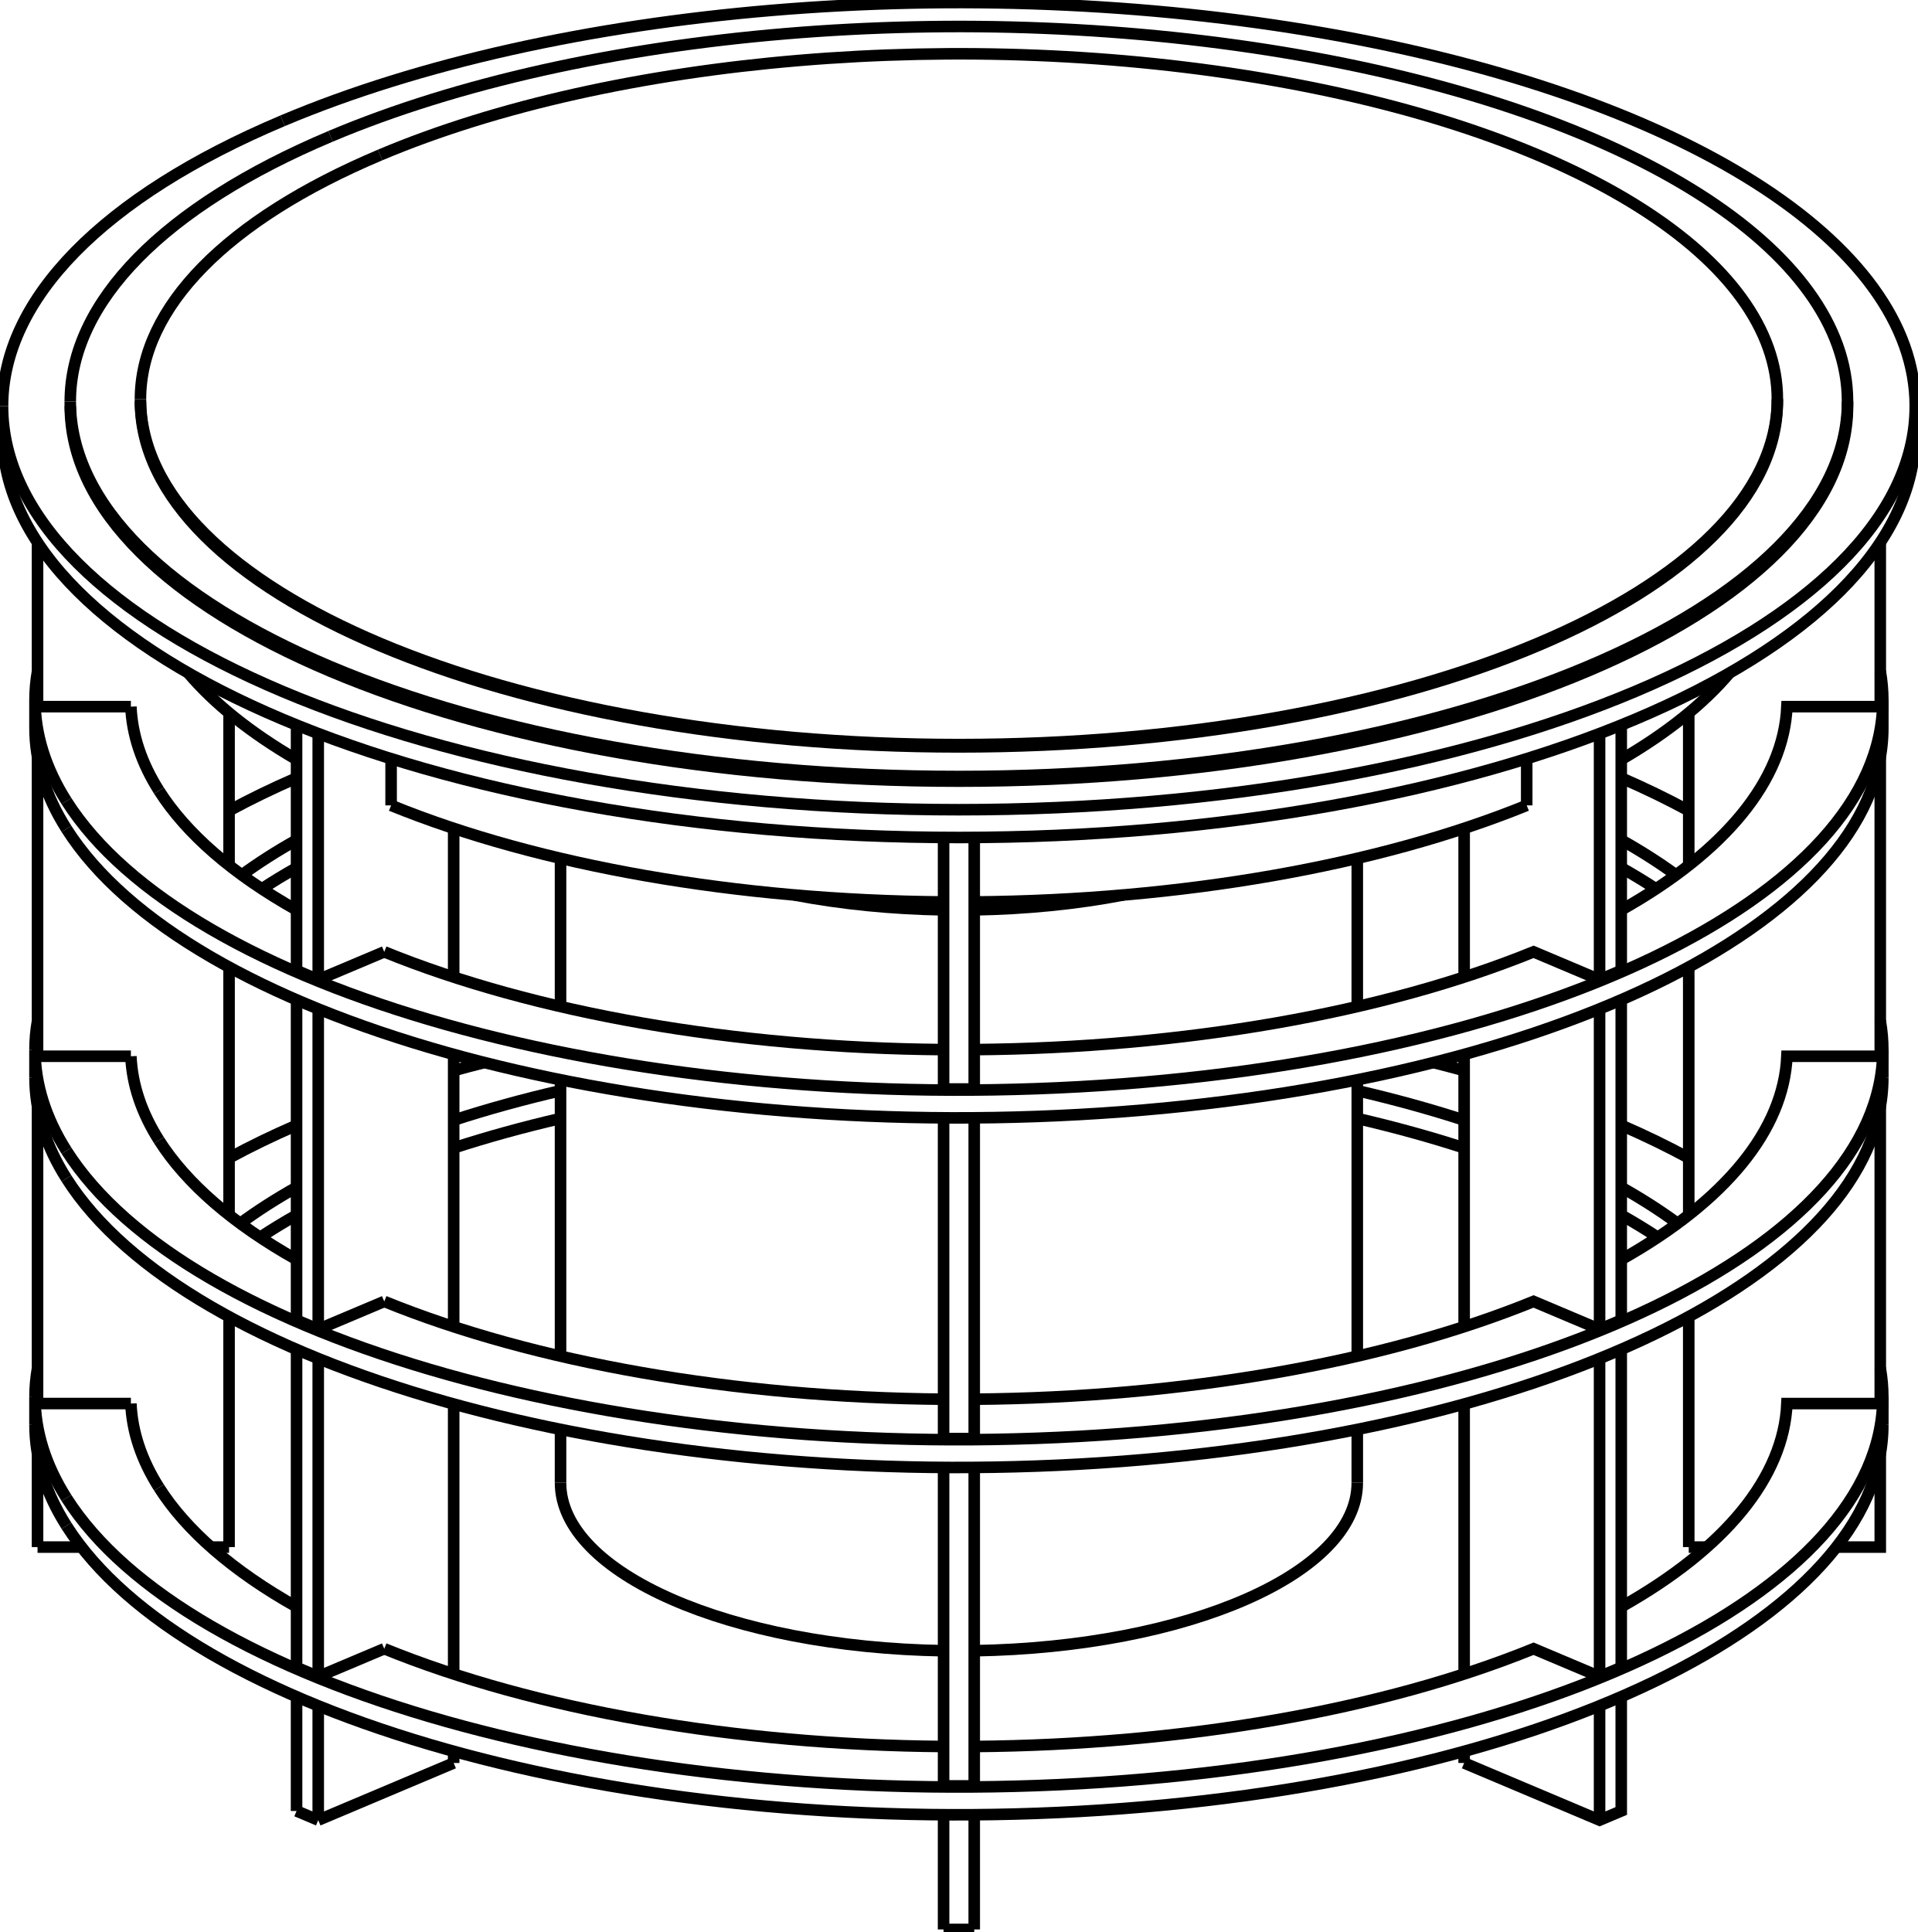
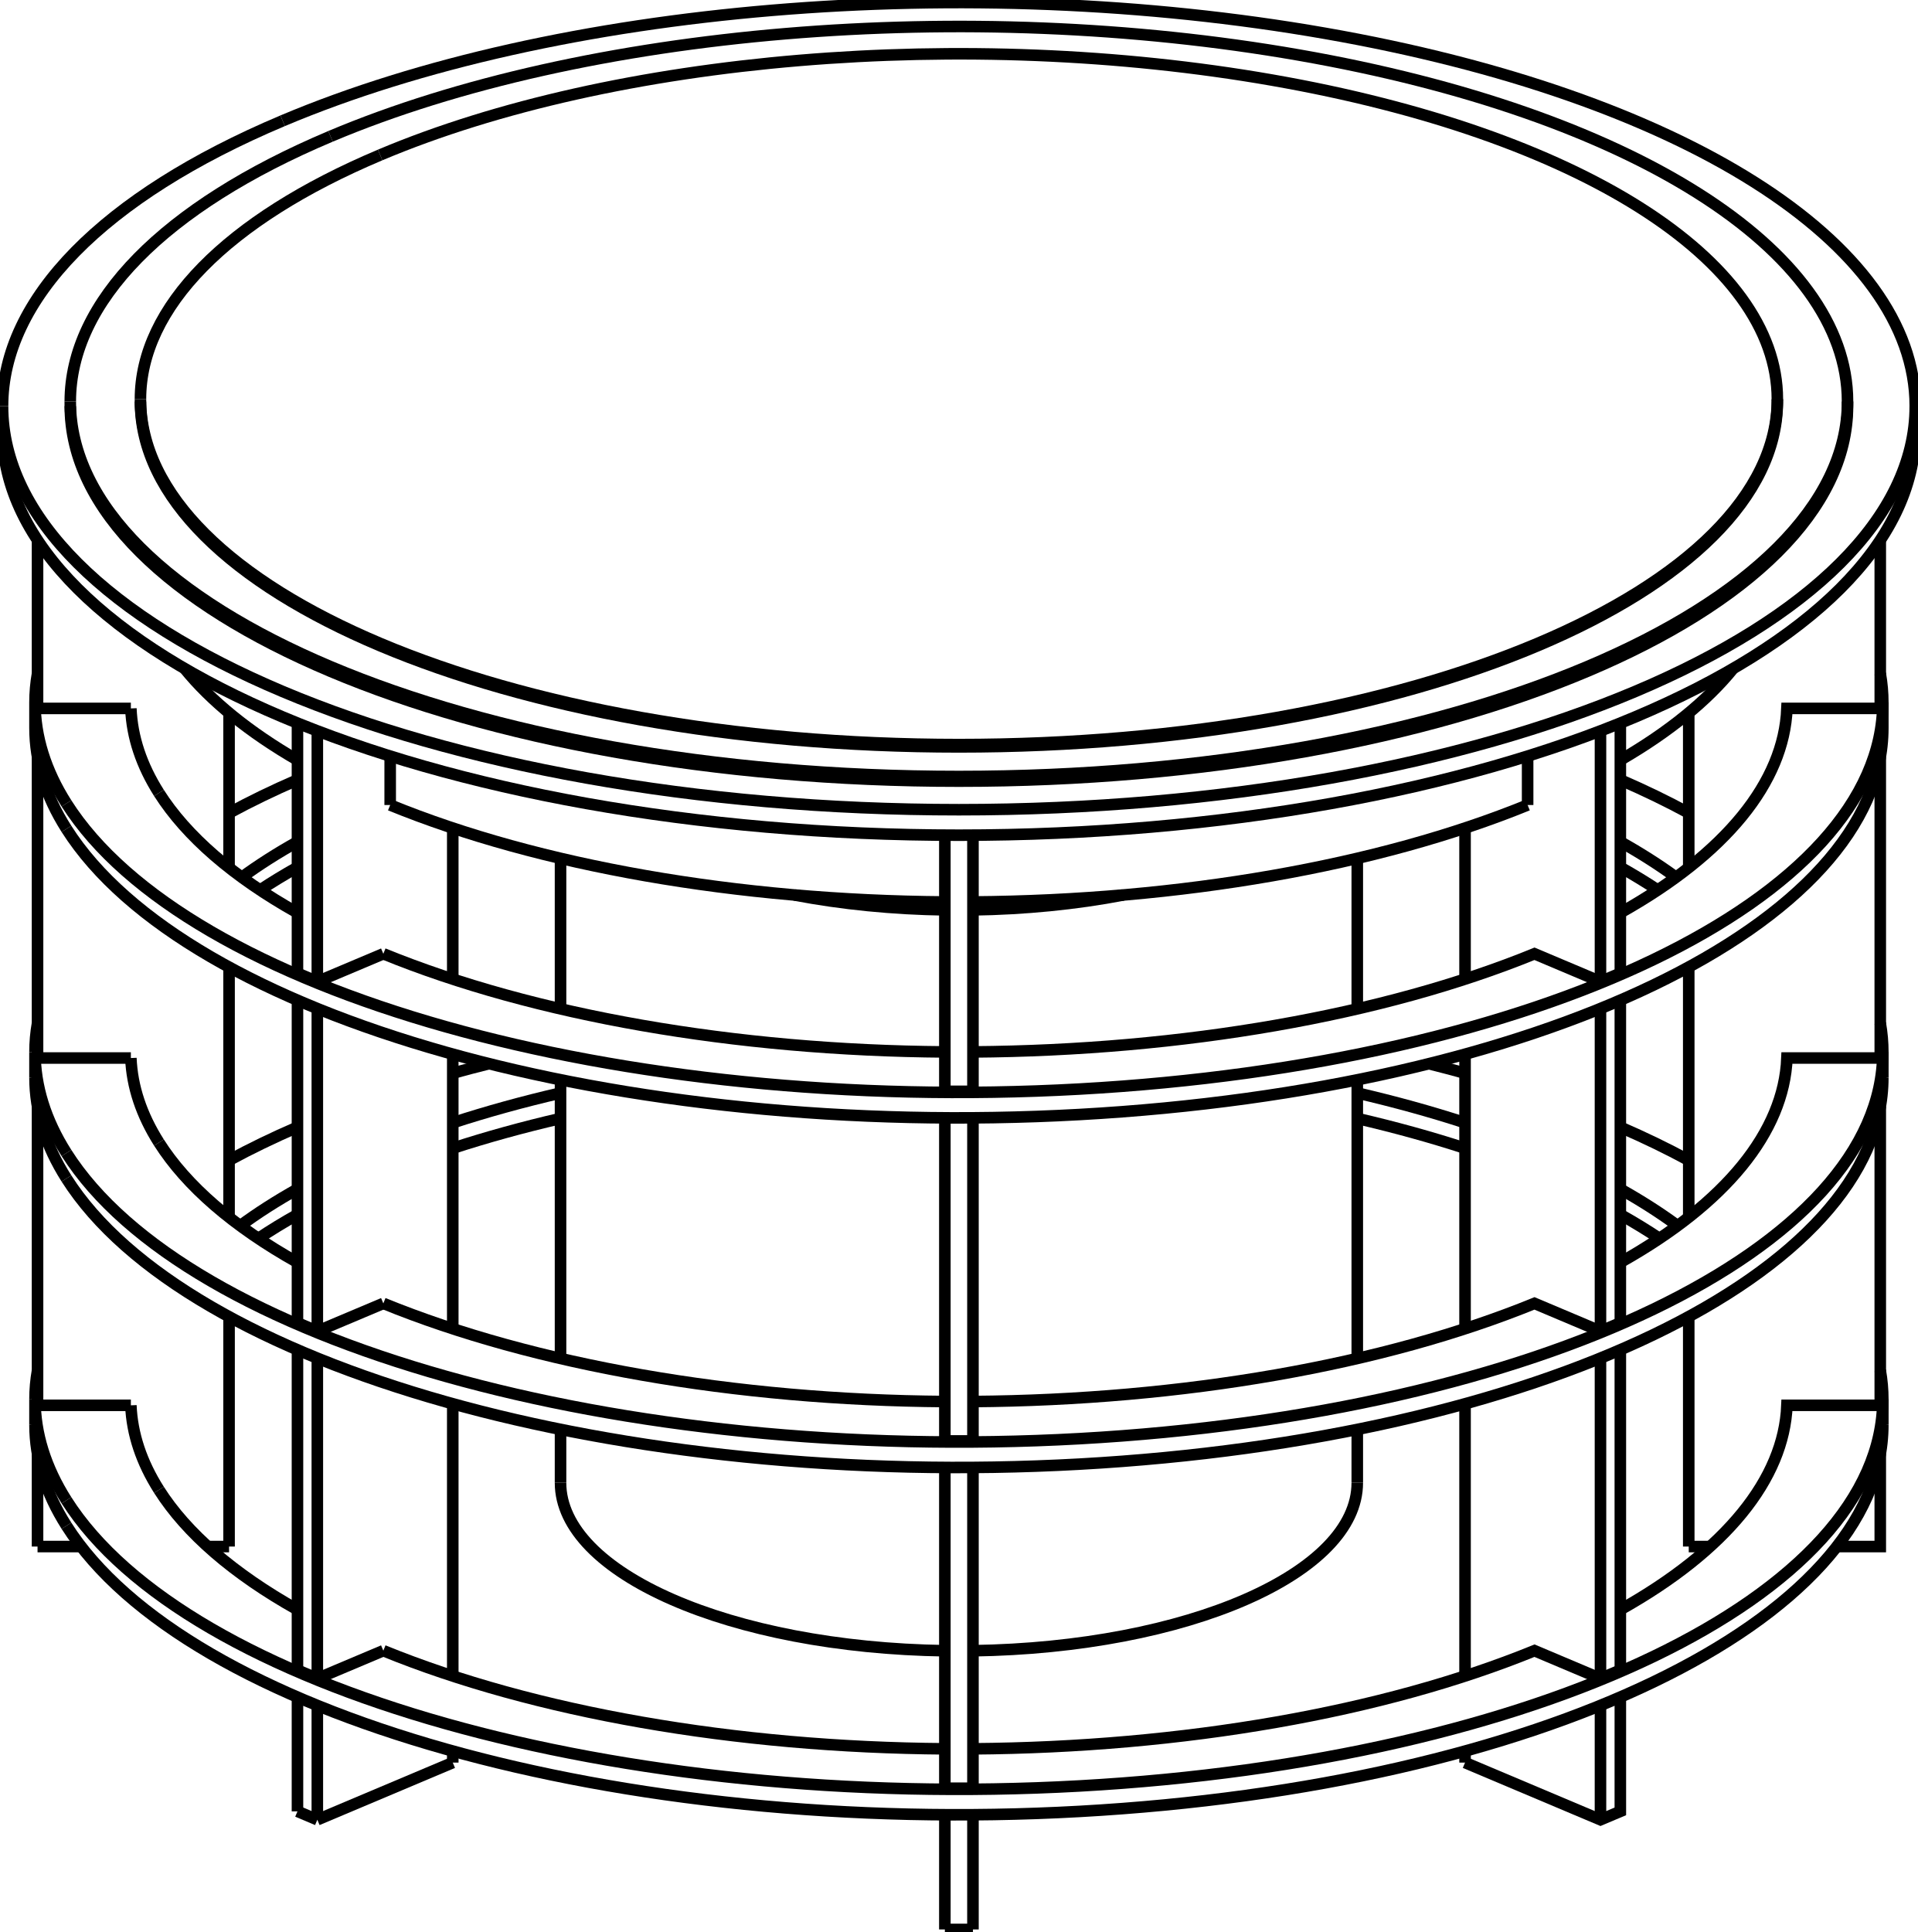
<svg xmlns="http://www.w3.org/2000/svg" version="1.1" viewBox="-375.5 -379.791 751 756.521" fill="none" stroke="black" stroke-width="0.6%" vector-effect="non-scaling-stroke">
-   <path d="M 64.39 -29.34 A 156 65.83 360 0 1 6 -23.519" />
-   <path d="M -6 -23.519 A 156 65.83 360 0 1 -64.39 -29.34" />
-   <path d="M -301.804 -116.311 A 320.5 135.246 180 0 0 -259.367 -82.377" />
-   <path d="M -222.345 -64.421 A 320.5 135.246 180 0 0 -6 -26.606" />
-   <path d="M 6 -26.606 A 320.5 135.246 180 0 0 222.345 -64.421" />
-   <path d="M 259.367 -82.377 A 320.5 135.246 180 0 0 301.804 -116.311" />
-   <path d="M -156 200.813 A 156 65.83 180 0 0 -6 266.593" />
-   <path d="M 6 266.593 A 156 65.83 180 0 0 156 200.813" />
-   <path d="M -285.8 226.009 L -285.8 135.775" />
-   <path d="M -285.8 95.952 L -285.8 -1.122" />
-   <path d="M -285.8 -40.945 L -285.8 -100.621" />
-   <path d="M -360.8 226.009 L -343.562 226.009" />
-   <path d="M -292.905 226.009 L -285.8 226.009" />
-   <path d="M -360.8 -103.087 L -360.8 -167.525" />
-   <path d="M -324.244 -103.087 L -360.8 -103.087" />
-   <path d="M -360.8 33.81 L -360.8 -83.397" />
-   <path d="M -324.244 33.81 L -360.8 33.81" />
-   <path d="M -360.8 169.8 L -360.8 53.501" />
-   <path d="M -324.244 169.8 L -360.8 169.8" />
-   <path d="M -360.8 226.009 L -360.8 189.491" />
-   <path d="M -259.367 329.346 L -259.367 284.592" />
-   <path d="M -259.367 273.136 L -259.367 148.601" />
-   <path d="M -259.367 137.146 L -259.367 11.704" />
-   <path d="M -259.367 0.249 L -259.367 -95.881" />
-   <path d="M -197.848 310.547 L -197.848 305.971" />
-   <path d="M -197.848 275.7 L -197.848 169.981" />
-   <path d="M -197.848 139.709 L -197.848 33.084" />
-   <path d="M -197.848 2.812 L -197.848 -55.428" />
-   <path d="M -250.881 332.926 L -197.848 310.547" />
-   <path d="M -222.345 -82.713 L -222.345 -64.421" />
-   <path d="M -250.881 3.83 L -250.881 -92.548" />
-   <path d="M -225.033 -7.078 L -250.881 3.83 L -259.367 0.249" />
-   <path d="M -250.881 140.727 L -250.881 15.266" />
-   <path d="M -225.033 129.819 L -250.881 140.727 L -259.367 137.146" />
-   <path d="M -250.881 276.717 L -250.881 152.163" />
-   <path d="M -225.033 265.809 L -250.881 276.717 L -259.367 273.136" />
-   <path d="M -250.881 332.926 L -250.881 288.153" />
-   <path d="M -6 375.73 L -6 330.801" />
-   <path d="M -6 319.52 L -6 194.81" />
-   <path d="M -6 183.53 L -6 57.913" />
-   <path d="M -6 46.633 L -6 -51.865" />
-   <path d="M 6 46.633 L 6 -51.865" />
-   <path d="M 6 183.53 L 6 57.913" />
-   <path d="M 6 319.52 L 6 194.81" />
-   <path d="M 6 375.73 L 6 330.801" />
-   <path d="M 222.345 -82.713 L 222.345 -64.421" />
-   <path d="M 197.848 310.547 L 250.881 332.926 L 259.367 329.346 L 259.367 284.592" />
-   <path d="M 250.881 332.926 L 250.881 288.153" />
-   <path d="M 250.881 276.717 L 225.033 265.809 A 324.3 136.85 360 0 1 6 304.095" />
-   <path d="M 250.881 276.717 L 250.881 152.163" />
-   <path d="M 250.881 140.727 L 225.033 129.819 A 324.3 136.85 360 0 1 6 168.104" />
-   <path d="M 250.881 140.727 L 250.881 15.266" />
-   <path d="M 250.881 3.83 L 225.033 -7.078 A 324.3 136.85 360 0 1 6 31.207" />
-   <path d="M 250.881 3.83 L 250.881 -92.548" />
-   <path d="M 197.848 310.547 L 197.848 305.971" />
-   <path d="M 197.848 275.7 L 197.848 169.981" />
-   <path d="M 197.848 139.709 L 197.848 33.084" />
-   <path d="M 197.848 2.812 L 197.848 -55.428" />
-   <path d="M 259.367 0.249 L 259.367 -95.881" />
-   <path d="M 259.367 137.146 L 259.367 11.704" />
-   <path d="M 259.367 273.136 L 259.367 148.601" />
-   <path d="M 285.8 226.009 L 292.905 226.009" />
-   <path d="M 343.562 226.009 L 360.8 226.009 L 360.8 189.491" />
-   <path d="M 360.8 169.8 L 324.244 169.8 A 324.3 136.85 360 0 1 259.367 249.419" />
-   <path d="M 360.8 169.8 L 360.8 53.501" />
-   <path d="M 360.8 33.81 L 324.244 33.81 A 324.3 136.85 360 0 1 259.367 113.429" />
-   <path d="M 360.8 33.81 L 360.8 -83.397" />
-   <path d="M 360.8 -103.087 L 324.244 -103.087 A 324.3 136.85 360 0 1 259.367 -23.468" />
-   <path d="M 360.8 -103.087 L 360.8 -167.525" />
-   <path d="M 285.8 226.009 L 285.8 135.775" />
-   <path d="M 285.8 95.952 L 285.8 -1.122" />
-   <path d="M 285.8 -40.945 L 285.8 -100.621" />
-   <path d="M -374.5 -209.879 A 374.5 158.033 180 0 0 374.5 -209.879" />
+   <path d="M 64.39 -29.34 A 156 65.83 360 0 1 5.5 -23.512" />
+   <path d="M -5.5 -23.512 A 156 65.83 360 0 1 -64.39 -29.34" />
+   <path d="M -303.247 -118.052 A 320.5 135.246 180 0 0 -259.013 -82.172" />
+   <path d="M -222.705 -64.568 A 320.5 135.246 180 0 0 -5.5 -26.602" />
+   <path d="M 5.5 -26.602 A 320.5 135.246 180 0 0 222.705 -64.568" />
+   <path d="M 259.013 -82.172 A 320.5 135.246 180 0 0 303.247 -118.052" />
+   <path d="M -156 200.813 A 156 65.83 180 0 0 -5.5 266.601" />
+   <path d="M 5.5 266.601 A 156 65.83 180 0 0 156 200.813" />
+   <path d="M -285.8 225.798 L -285.8 135.775" />
+   <path d="M -285.8 96.858 L -285.8 -1.122" />
+   <path d="M -285.8 -40.039 L -285.8 -100.621" />
+   <path d="M -360.8 225.798 L -343.727 225.798" />
+   <path d="M -294.149 225.798 L -285.8 225.798" />
+   <path d="M -360.8 -102.392 L -360.8 -168.432" />
+   <path d="M -324.253 -102.392 L -360.8 -102.392" />
+   <path d="M -360.8 34.505 L -360.8 -83.397" />
+   <path d="M -324.253 34.505 L -360.8 34.505" />
+   <path d="M -360.8 170.496 L -360.8 53.501" />
+   <path d="M -324.253 170.496 L -360.8 170.496" />
+   <path d="M -360.8 225.798 L -360.8 189.491" />
+   <path d="M -259.013 329.495 L -259.013 284.745" />
+   <path d="M -259.013 274.192 L -259.013 148.754" />
+   <path d="M -259.013 138.202 L -259.013 11.857" />
+   <path d="M -259.013 1.305 L -259.013 -96.644" />
+   <path d="M -198.202 310.398 L -198.202 305.874" />
+   <path d="M -198.202 276.491 L -198.202 169.883" />
+   <path d="M -198.202 140.501 L -198.202 32.986" />
+   <path d="M -198.202 3.604 L -198.202 -55.545" />
+   <path d="M -251.235 332.777 L -198.202 310.398" />
+   <path d="M -222.705 -83.731 L -222.705 -64.568" />
+   <path d="M -251.235 4.587 L -251.235 -93.589" />
+   <path d="M -225.393 -6.318 L -251.235 4.587 L -259.013 1.305" />
+   <path d="M -251.235 141.484 L -251.235 15.122" />
+   <path d="M -225.393 130.579 L -251.235 141.484 L -259.013 138.202" />
+   <path d="M -251.235 277.475 L -251.235 152.019" />
+   <path d="M -225.393 266.569 L -251.235 277.475 L -259.013 274.192" />
+   <path d="M -251.235 332.777 L -251.235 288.01" />
+   <path d="M -5.5 375.73 L -5.5 330.804" />
+   <path d="M -5.5 320.427 L -5.5 194.814" />
+   <path d="M -5.5 184.437 L -5.5 57.917" />
+   <path d="M -5.5 47.54 L -5.5 -52.769" />
+   <path d="M 5.5 47.54 L 5.5 -52.769" />
+   <path d="M 5.5 184.437 L 5.5 57.917" />
+   <path d="M 5.5 320.427 L 5.5 194.814" />
+   <path d="M 5.5 375.73 L 5.5 330.804" />
+   <path d="M 222.705 -83.731 L 222.705 -64.568" />
+   <path d="M 198.202 310.398 L 251.235 332.777 L 259.013 329.495 L 259.013 284.745" />
+   <path d="M 251.235 332.777 L 251.235 288.01" />
+   <path d="M 251.235 277.475 L 225.393 266.569 A 324.3 136.85 360 0 1 5.5 305.005" />
+   <path d="M 251.235 277.475 L 251.235 152.019" />
+   <path d="M 251.235 141.484 L 225.393 130.579 A 324.3 136.85 360 0 1 5.5 169.014" />
+   <path d="M 251.235 141.484 L 251.235 15.122" />
+   <path d="M 251.235 4.587 L 225.393 -6.318 A 324.3 136.85 360 0 1 5.5 32.117" />
+   <path d="M 251.235 4.587 L 251.235 -93.589" />
+   <path d="M 198.202 310.398 L 198.202 305.874" />
+   <path d="M 198.202 276.491 L 198.202 169.883" />
+   <path d="M 198.202 140.501 L 198.202 32.986" />
+   <path d="M 198.202 3.604 L 198.202 -55.545" />
+   <path d="M 259.013 1.305 L 259.013 -96.644" />
+   <path d="M 259.013 138.202 L 259.013 11.857" />
+   <path d="M 259.013 274.192 L 259.013 148.754" />
+   <path d="M 285.8 225.798 L 294.149 225.798" />
+   <path d="M 343.727 225.798 L 360.8 225.798 L 360.8 189.491" />
+   <path d="M 360.8 170.496 L 324.253 170.496 A 324.3 136.85 360 0 1 259.013 250.524" />
+   <path d="M 360.8 170.496 L 360.8 53.501" />
+   <path d="M 360.8 34.505 L 324.253 34.505 A 324.3 136.85 360 0 1 259.013 114.534" />
+   <path d="M 360.8 34.505 L 360.8 -83.397" />
+   <path d="M 360.8 -102.392 L 324.253 -102.392 A 324.3 136.85 360 0 1 259.013 -22.363" />
+   <path d="M 360.8 -102.392 L 360.8 -168.432" />
+   <path d="M 285.8 225.798 L 285.8 135.775" />
+   <path d="M 285.8 96.858 L 285.8 -1.122" />
+   <path d="M 285.8 -40.039 L 285.8 -100.621" />
+   <path d="M -374.5 -210.785 A 374.5 158.033 180 0 0 374.5 -210.785" />
  <path d="M -349.472 217.662 A 361.8 152.674 180 0 0 361.8 178.147" />
  <path d="M -361.8 178.147 A 361.8 152.674 180 0 0 -349.472 217.662" />
-   <path d="M -259.367 95.996 A 324.3 136.85 180 0 0 -273.654 104.713" />
-   <path d="M -156 58.171 A 324.3 136.85 180 0 0 -197.848 69.716" />
-   <path d="M 197.848 69.716 A 324.3 136.85 180 0 0 156 58.171" />
-   <path d="M 273.654 104.713 A 324.3 136.85 180 0 0 259.367 95.996" />
-   <path d="M -281.437 99.273 A 324.3 136.85 360 0 1 -259.367 85.117" />
-   <path d="M -349.472 206.783 A 361.8 152.674 360 0 1 -361.8 167.268 L -361.8 178.147" />
-   <path d="M -361.8 167.268 A 361.8 152.674 360 0 1 -360.8 155.925" />
-   <path d="M -285.8 73.651 A 361.8 152.674 360 0 1 -259.367 60.824" />
-   <path d="M -197.848 39.444 A 361.8 152.674 360 0 1 -185.8 36.264" />
-   <path d="M 185.8 36.264 A 361.8 152.674 360 0 1 197.848 39.444" />
-   <path d="M 259.367 60.824 A 361.8 152.674 360 0 1 285.8 73.651" />
-   <path d="M 360.8 155.925 A 361.8 152.674 360 0 1 361.8 167.268 L 361.8 178.147" />
-   <path d="M 361.8 167.268 A 361.8 152.674 360 0 1 -349.472 206.783" />
-   <path d="M -313.25 202.688 A 324.3 136.85 360 0 1 -324.244 169.8" />
-   <path d="M -197.848 58.837 A 324.3 136.85 360 0 1 -156 47.292" />
-   <path d="M 156 47.292 A 324.3 136.85 360 0 1 197.848 58.837" />
-   <path d="M 259.367 85.117 A 324.3 136.85 360 0 1 281.437 99.273" />
-   <path d="M 259.367 273.136 L 250.881 276.717" />
-   <path d="M 6 319.52 L -6 319.52" />
-   <path d="M -6 304.095 A 324.3 136.85 360 0 1 -225.033 265.809" />
-   <path d="M -259.367 249.419 A 324.3 136.85 360 0 1 -313.25 202.688" />
+   <path d="M -259.013 95.798 A 324.3 136.85 180 0 0 -274.335 105.166" />
+   <path d="M -156 58.171 A 324.3 136.85 180 0 0 -198.202 69.831" />
+   <path d="M 198.202 69.831 A 324.3 136.85 180 0 0 156 58.171" />
+   <path d="M 274.335 105.166 A 324.3 136.85 180 0 0 259.013 95.798" />
+   <path d="M -281.437 100.18 A 324.3 136.85 360 0 1 -259.013 85.825" />
+   <path d="M -349.472 207.69 A 361.8 152.674 360 0 1 -361.8 168.175 L -361.8 178.147" />
+   <path d="M -361.8 168.175 A 361.8 152.674 360 0 1 -360.8 156.831" />
+   <path d="M -285.8 74.557 A 361.8 152.674 360 0 1 -259.013 61.578" />
+   <path d="M -198.202 40.448 A 361.8 152.674 360 0 1 -183.994 36.717" />
+   <path d="M 183.994 36.717 A 361.8 152.674 360 0 1 198.202 40.448" />
+   <path d="M 259.013 61.578 A 361.8 152.674 360 0 1 285.8 74.557" />
+   <path d="M 360.8 156.831 A 361.8 152.674 360 0 1 361.8 168.175 L 361.8 178.147" />
+   <path d="M 361.8 168.175 A 361.8 152.674 360 0 1 -349.472 207.69" />
+   <path d="M -313.25 203.594 A 324.3 136.85 360 0 1 -324.253 170.496" />
+   <path d="M -198.202 59.858 A 324.3 136.85 360 0 1 -156 48.199" />
+   <path d="M 156 48.199 A 324.3 136.85 360 0 1 198.202 59.858" />
+   <path d="M 259.013 85.825 A 324.3 136.85 360 0 1 281.437 100.18" />
+   <path d="M 259.013 274.192 L 251.235 277.475" />
+   <path d="M 5.5 320.427 L -5.5 320.427" />
+   <path d="M -5.5 305.005 A 324.3 136.85 360 0 1 -225.393 266.569" />
+   <path d="M -259.013 250.524 A 324.3 136.85 360 0 1 -313.25 203.594" />
  <path d="M -349.472 81.672 A 361.8 152.674 180 0 0 361.8 42.157" />
  <path d="M -361.8 42.157 A 361.8 152.674 180 0 0 -349.472 81.672" />
-   <path d="M -259.367 -39.994 A 324.3 136.85 180 0 0 -272.968 -31.731" />
-   <path d="M 272.968 -31.731 A 324.3 136.85 180 0 0 259.367 -39.994" />
-   <path d="M -280.82 -37.171 A 324.3 136.85 360 0 1 -259.367 -50.873" />
-   <path d="M -349.472 70.793 A 361.8 152.674 360 0 1 -361.8 31.278 L -361.8 42.157" />
-   <path d="M -361.8 31.278 A 361.8 152.674 360 0 1 -360.8 19.934" />
-   <path d="M -285.8 -62.34 A 361.8 152.674 360 0 1 -259.367 -75.166" />
-   <path d="M 259.367 -75.166 A 361.8 152.674 360 0 1 285.8 -62.34" />
-   <path d="M 360.8 19.934 A 361.8 152.674 360 0 1 361.8 31.278 L 361.8 42.157" />
-   <path d="M 361.8 31.278 A 361.8 152.674 360 0 1 -349.472 70.793" />
-   <path d="M -313.25 66.697 A 324.3 136.85 360 0 1 -324.244 33.81" />
-   <path d="M 259.367 -50.873 A 324.3 136.85 360 0 1 280.82 -37.171" />
-   <path d="M 259.367 137.146 L 250.881 140.727" />
-   <path d="M 6 183.53 L -6 183.53" />
-   <path d="M -6 168.104 A 324.3 136.85 360 0 1 -225.033 129.819" />
-   <path d="M -259.367 113.429 A 324.3 136.85 360 0 1 -313.25 66.697" />
+   <path d="M -259.013 -40.192 A 324.3 136.85 180 0 0 -273.654 -31.278" />
+   <path d="M 273.654 -31.278 A 324.3 136.85 180 0 0 259.013 -40.192" />
+   <path d="M -280.82 -36.264 A 324.3 136.85 360 0 1 -259.013 -50.165" />
+   <path d="M -349.472 71.699 A 361.8 152.674 360 0 1 -361.8 32.184 L -361.8 42.157" />
+   <path d="M -361.8 32.184 A 361.8 152.674 360 0 1 -360.8 20.841" />
+   <path d="M -285.8 -61.433 A 361.8 152.674 360 0 1 -259.013 -74.413" />
+   <path d="M 259.013 -74.413 A 361.8 152.674 360 0 1 285.8 -61.433" />
+   <path d="M 360.8 20.841 A 361.8 152.674 360 0 1 361.8 32.184 L 361.8 42.157" />
+   <path d="M 361.8 32.184 A 361.8 152.674 360 0 1 -349.472 71.699" />
+   <path d="M -313.25 67.604 A 324.3 136.85 360 0 1 -324.253 34.505" />
+   <path d="M 259.013 -50.165 A 324.3 136.85 360 0 1 280.82 -36.264" />
+   <path d="M 259.013 138.202 L 251.235 141.484" />
+   <path d="M 5.5 184.437 L -5.5 184.437" />
+   <path d="M -5.5 169.014 A 324.3 136.85 360 0 1 -225.393 130.579" />
+   <path d="M -259.013 114.534 A 324.3 136.85 360 0 1 -313.25 67.604" />
  <path d="M -349.472 -55.225 A 361.8 152.674 180 0 0 361.8 -94.74" />
  <path d="M -361.8 -94.74 A 361.8 152.674 180 0 0 -349.472 -55.225" />
-   <path d="M -349.472 -66.104 A 361.8 152.674 360 0 1 -361.8 -105.619 L -361.8 -94.74" />
-   <path d="M -361.8 -105.619 A 361.8 152.674 360 0 1 -360.8 -116.963" />
-   <path d="M 360.8 -116.963 A 361.8 152.674 360 0 1 361.8 -105.619 L 361.8 -94.74" />
-   <path d="M 361.8 -105.619 A 361.8 152.674 360 0 1 -349.472 -66.104" />
-   <path d="M -313.25 -70.2 A 324.3 136.85 360 0 1 -324.244 -103.087" />
-   <path d="M 259.367 0.249 L 250.881 3.83" />
-   <path d="M 6 46.633 L -6 46.633" />
-   <path d="M -6 31.207 A 324.3 136.85 360 0 1 -225.033 -7.078" />
-   <path d="M -259.367 -23.468 A 324.3 136.85 360 0 1 -313.25 -70.2" />
-   <path d="M -259.367 329.346 L -250.881 332.926" />
-   <path d="M -6 375.73 L 6 375.73" />
-   <path d="M -264.811 -332.504 A 374.5 158.033 360 0 1 374.5 -220.758 L 374.5 -209.879" />
-   <path d="M 374.5 -220.758 A 374.5 158.033 360 0 1 -374.5 -220.758 L -374.5 -209.879" />
+   <path d="M -349.472 -65.198 A 361.8 152.674 360 0 1 -361.8 -104.713 L -361.8 -94.74" />
+   <path d="M -361.8 -104.713 A 361.8 152.674 360 0 1 -360.8 -116.056" />
+   <path d="M 360.8 -116.056 A 361.8 152.674 360 0 1 361.8 -104.713 L 361.8 -94.74" />
+   <path d="M 361.8 -104.713 A 361.8 152.674 360 0 1 -349.472 -65.198" />
+   <path d="M -313.25 -69.293 A 324.3 136.85 360 0 1 -324.253 -102.392" />
+   <path d="M 259.013 1.305 L 251.235 4.587" />
+   <path d="M 5.5 47.54 L -5.5 47.54" />
+   <path d="M -5.5 32.117 A 324.3 136.85 360 0 1 -225.393 -6.318" />
+   <path d="M -259.013 -22.363 A 324.3 136.85 360 0 1 -313.25 -69.293" />
+   <path d="M -259.013 329.495 L -251.235 332.777" />
+   <path d="M -5.5 375.73 L 5.5 375.73" />
+   <path d="M -264.811 -332.504 A 374.5 158.033 360 0 1 374.5 -220.758 L 374.5 -210.785" />
+   <path d="M 374.5 -220.758 A 374.5 158.033 360 0 1 -374.5 -220.758 L -374.5 -210.785" />
  <path d="M -374.5 -220.758 A 374.5 158.033 360 0 1 -264.811 -332.504" />
  <path d="M -347.98 -220.758 A 347.98 146.842 180 0 0 347.98 -220.758" />
  <path d="M -246.059 -326.404 A 347.98 146.842 360 0 1 347.98 -222.571 L 347.98 -220.758" />
  <path d="M 347.98 -222.571 A 347.98 146.842 360 0 1 -347.98 -222.571 L -347.98 -220.758" />
  <path d="M -347.98 -222.571 A 347.98 146.842 360 0 1 -246.059 -326.404" />
  <path d="M 320.5 -222.571 A 320.5 135.246 360 0 1 -320.5 -222.571" />
  <path d="M -226.628 -319.111 A 320.5 135.246 360 0 1 320.5 -223.478 L 320.5 -222.571" />
  <path d="M 320.5 -223.478 A 320.5 135.246 360 0 1 -320.5 -223.478 L -320.5 -222.571" />
  <path d="M -320.5 -223.478 A 320.5 135.246 360 0 1 -226.628 -319.111" />
-   <path d="M -156 -43.685 L -156 14.357" />
-   <path d="M -156 43.013 L -156 151.254" />
+   <path d="M -156 -43.685 L -156 15.264" />
+   <path d="M -156 43.013 L -156 152.161" />
  <path d="M -156 179.91 L -156 200.813" />
-   <path d="M 156 -43.685 L 156 14.357" />
-   <path d="M 156 43.013 L 156 151.254" />
+   <path d="M 156 -43.685 L 156 15.264" />
+   <path d="M 156 43.013 L 156 152.161" />
  <path d="M 156 179.91 L 156 200.813" />
</svg>
